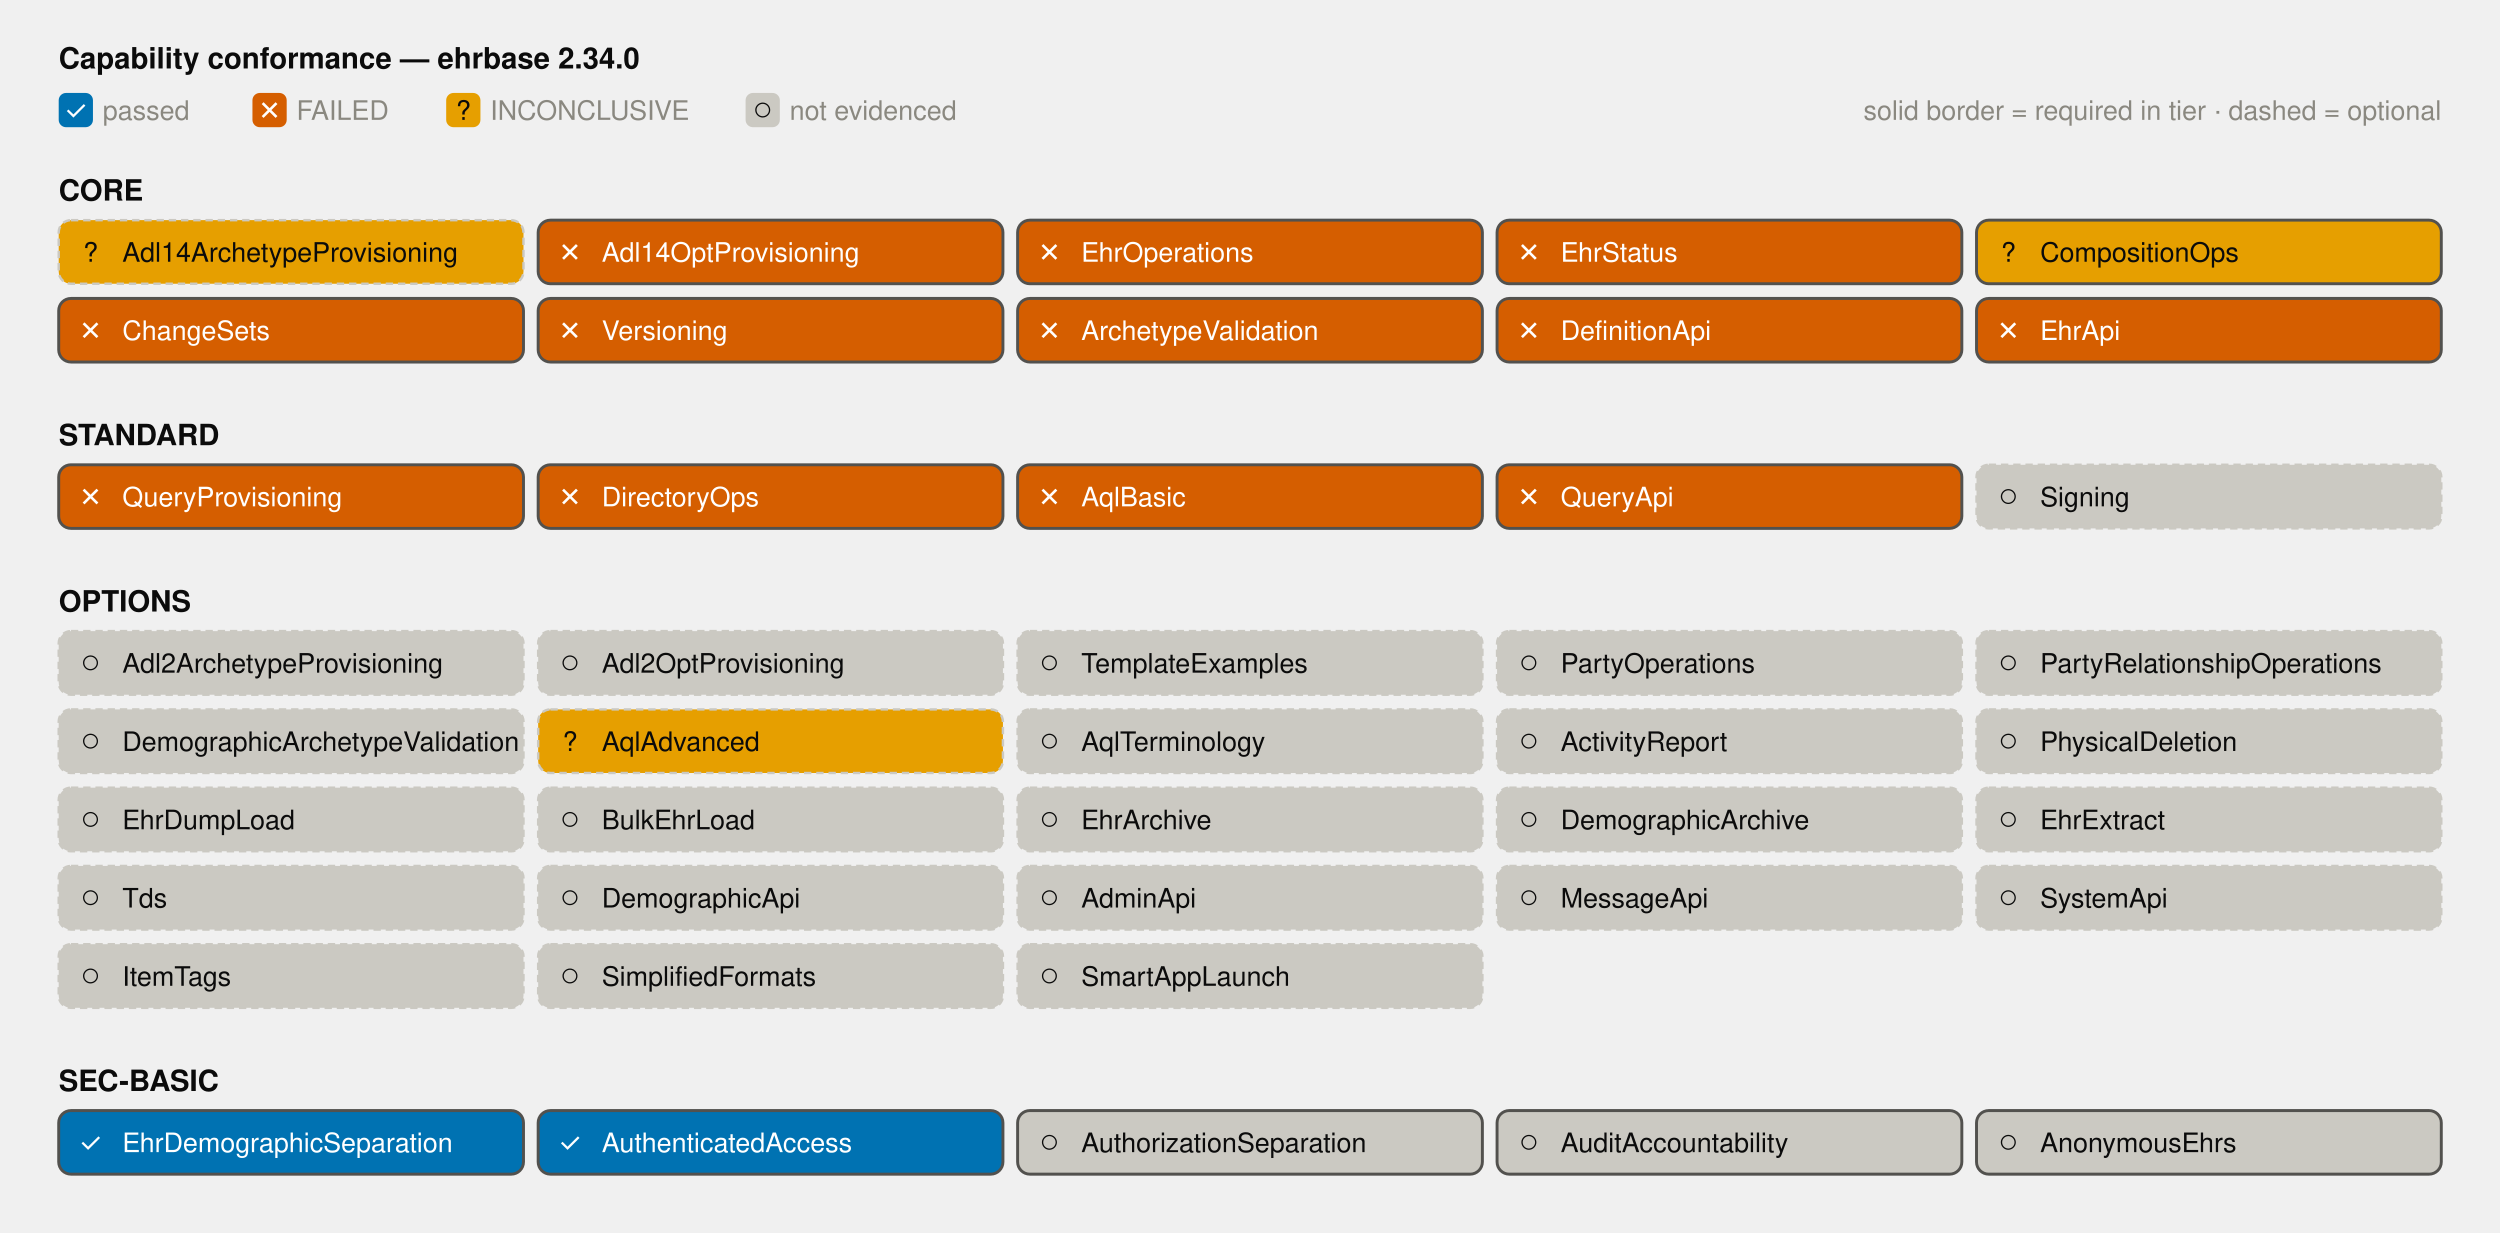
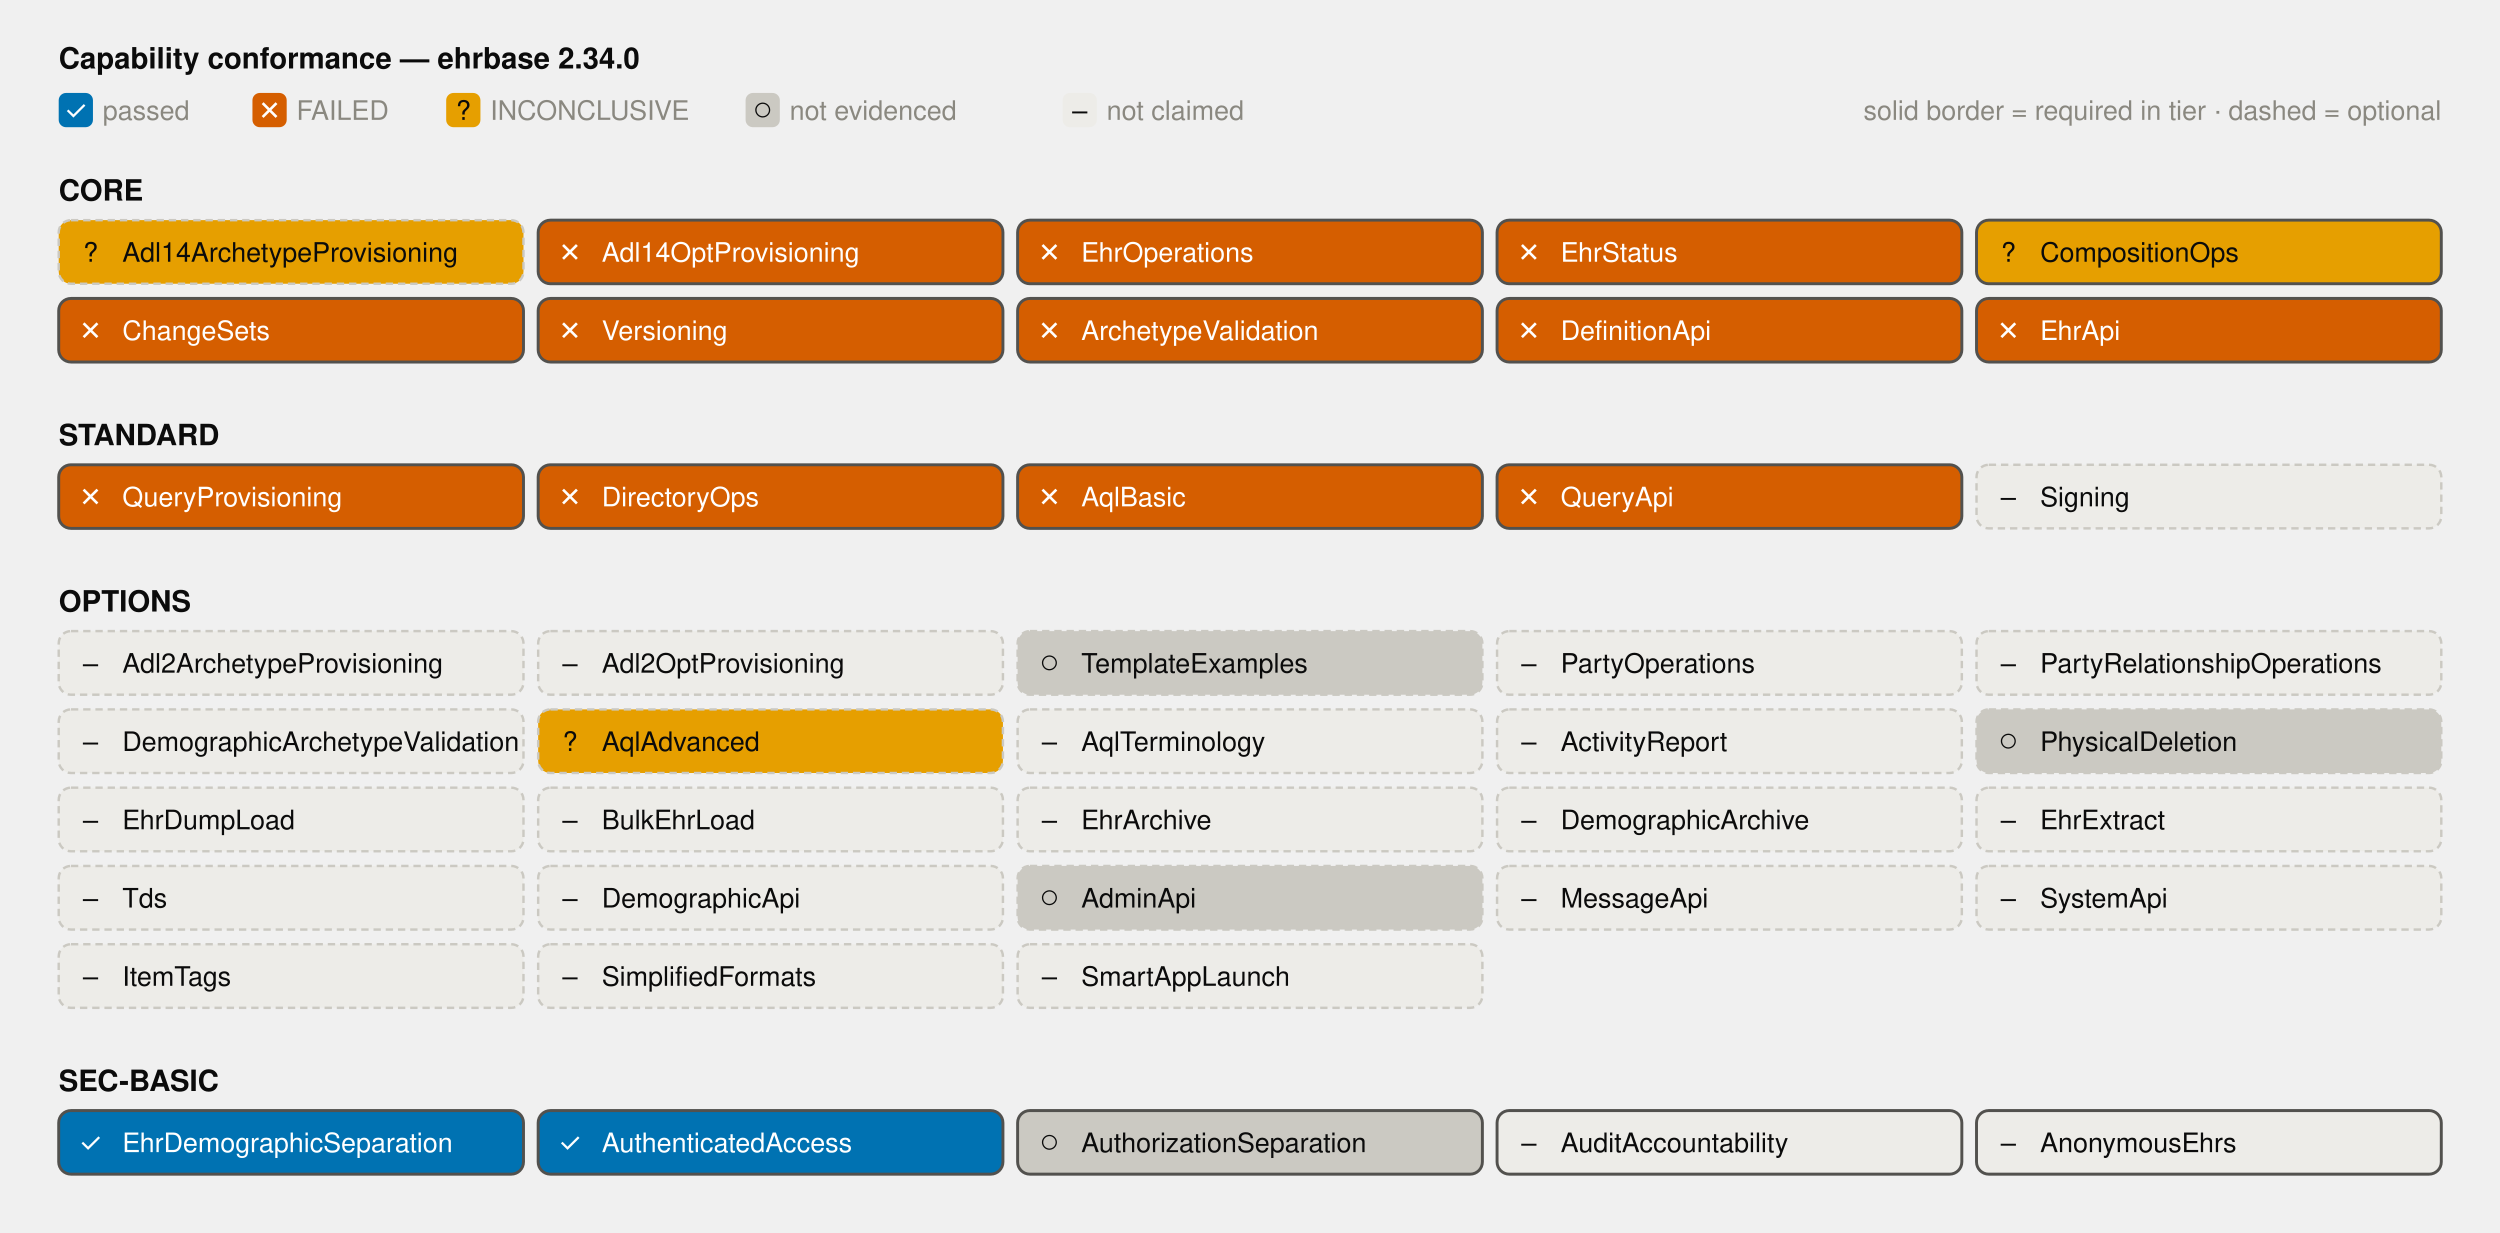
<svg xmlns="http://www.w3.org/2000/svg" viewBox="0 0 1022 504" width="1022" height="504" role="img">
  <style>
text { fill: #52514e; font: 12px -apple-system, 'Segoe UI', Helvetica, Arial, sans-serif; }
.title { fill: #0b0b0b; font-weight: 600; }
.muted { fill: #8a8880; font-size: 11px; }
.grid { stroke: #e4e2dd; stroke-width: 1; }
.cell-label { fill: #ffffff; font-size: 11px; }
.cell-label-dim { fill: #0b0b0b; font-size: 11px; }
.ev-passed { fill: #0072b2; }
.ev-failed { fill: #d55e00; }
.ev-inconclusive { fill: #e69f00; }
.ev-not-evidenced { fill: #cbc9c2; }
+ .ev-not-claimed { fill: #edece8; }
.cell-required { stroke: #52514e; stroke-width: 1.2; }
.cell-optional { stroke: #cbc9c2; stroke-width: 1; stroke-dasharray: 3 2; }
.bar-passed { fill: #0072b2; }
.bar-failed { fill: #d55e00; }
.bar-errored { fill: #e69f00; }
.bar-na { fill: #cbc9c2; }
.seg-label { fill: #ffffff; font-size: 10.5px; }
.seg-label-dim { fill: #0b0b0b; font-size: 10.5px; }
@media (prefers-color-scheme: dark) {
text { fill: #c3c2b7; }
.title { fill: #ffffff; }
.muted { fill: #8f8e85; }
.grid { stroke: #3a3a38; }
.cell-label { fill: #ffffff; }
.cell-label-dim { fill: #e8e6e0; }
.ev-passed { fill: #3987e5; }
.ev-failed { fill: #e5484d; }
.ev-inconclusive { fill: #f5a623; }
.ev-not-evidenced { fill: #4a4a47; }
+ .ev-not-claimed { fill: #2b2b29; }
.cell-required { stroke: #c3c2b7; }
.cell-optional { stroke: #4a4a47; }
.bar-passed { fill: #3987e5; }
.bar-failed { fill: #e5484d; }
.bar-errored { fill: #d9a514; }
.bar-na { fill: #4a4a47; }
.seg-label-dim { fill: #e8e6e0; }
}
</style>
  <text x="24" y="28" class="title">Capability conformance — ehrbase 2.34.0</text>
  <rect x="24" y="38" width="14" height="14" rx="3" class="ev-passed" />
  <text x="31" y="49" class="cell-label" text-anchor="middle" font-size="10">✓</text>
  <text x="42" y="49" class="muted">passed</text>
  <rect x="103.2" y="38" width="14" height="14" rx="3" class="ev-failed" />
  <text x="110.2" y="49" class="cell-label" text-anchor="middle" font-size="10">✕</text>
  <text x="121.2" y="49" class="muted">FAILED</text>
  <rect x="182.4" y="38" width="14" height="14" rx="3" class="ev-inconclusive" />
  <text x="189.4" y="49" class="cell-label-dim" text-anchor="middle" font-size="10">?</text>
  <text x="200.4" y="49" class="muted">INCONCLUSIVE</text>
  <rect x="304.8" y="38" width="14" height="14" rx="3" class="ev-not-evidenced" />
  <text x="311.8" y="49" class="cell-label-dim" text-anchor="middle" font-size="10">○</text>
  <text x="322.8" y="49" class="muted">not evidenced</text>
+   <rect x="434.4" y="38" width="14" height="14" rx="3" class="ev-not-claimed" />
+   <text x="441.4" y="49" class="cell-label-dim" text-anchor="middle" font-size="10">–</text>
+   <text x="452.4" y="49" class="muted">not claimed</text>
  <text x="998" y="49" class="muted" text-anchor="end">solid border = required in tier · dashed = optional</text>
  <text x="24" y="82" class="title" font-size="12">CORE</text>
  <rect x="24" y="90" width="190" height="26" rx="5" class="ev-inconclusive cell-optional" />
  <text x="37" y="107" class="cell-label-dim" text-anchor="middle">?</text>
  <text x="50" y="107" class="cell-label-dim sm">Adl14ArchetypeProvisioning</text>
  <rect x="220" y="90" width="190" height="26" rx="5" class="ev-failed cell-required" />
  <text x="233" y="107" class="cell-label" text-anchor="middle">✕</text>
  <text x="246" y="107" class="cell-label">Adl14OptProvisioning</text>
  <rect x="416" y="90" width="190" height="26" rx="5" class="ev-failed cell-required" />
  <text x="429" y="107" class="cell-label" text-anchor="middle">✕</text>
  <text x="442" y="107" class="cell-label">EhrOperations</text>
  <rect x="612" y="90" width="190" height="26" rx="5" class="ev-failed cell-required" />
  <text x="625" y="107" class="cell-label" text-anchor="middle">✕</text>
  <text x="638" y="107" class="cell-label">EhrStatus</text>
  <rect x="808" y="90" width="190" height="26" rx="5" class="ev-inconclusive cell-required" />
  <text x="821" y="107" class="cell-label-dim" text-anchor="middle">?</text>
  <text x="834" y="107" class="cell-label-dim">CompositionOps</text>
  <rect x="24" y="122" width="190" height="26" rx="5" class="ev-failed cell-required" />
  <text x="37" y="139" class="cell-label" text-anchor="middle">✕</text>
  <text x="50" y="139" class="cell-label">ChangeSets</text>
  <rect x="220" y="122" width="190" height="26" rx="5" class="ev-failed cell-required" />
  <text x="233" y="139" class="cell-label" text-anchor="middle">✕</text>
  <text x="246" y="139" class="cell-label">Versioning</text>
  <rect x="416" y="122" width="190" height="26" rx="5" class="ev-failed cell-required" />
  <text x="429" y="139" class="cell-label" text-anchor="middle">✕</text>
  <text x="442" y="139" class="cell-label">ArchetypeValidation</text>
  <rect x="612" y="122" width="190" height="26" rx="5" class="ev-failed cell-required" />
  <text x="625" y="139" class="cell-label" text-anchor="middle">✕</text>
  <text x="638" y="139" class="cell-label">DefinitionApi</text>
  <rect x="808" y="122" width="190" height="26" rx="5" class="ev-failed cell-required" />
  <text x="821" y="139" class="cell-label" text-anchor="middle">✕</text>
  <text x="834" y="139" class="cell-label">EhrApi</text>
  <text x="24" y="182" class="title" font-size="12">STANDARD</text>
  <rect x="24" y="190" width="190" height="26" rx="5" class="ev-failed cell-required" />
  <text x="37" y="207" class="cell-label" text-anchor="middle">✕</text>
  <text x="50" y="207" class="cell-label">QueryProvisioning</text>
  <rect x="220" y="190" width="190" height="26" rx="5" class="ev-failed cell-required" />
  <text x="233" y="207" class="cell-label" text-anchor="middle">✕</text>
  <text x="246" y="207" class="cell-label">DirectoryOps</text>
  <rect x="416" y="190" width="190" height="26" rx="5" class="ev-failed cell-required" />
  <text x="429" y="207" class="cell-label" text-anchor="middle">✕</text>
  <text x="442" y="207" class="cell-label">AqlBasic</text>
  <rect x="612" y="190" width="190" height="26" rx="5" class="ev-failed cell-required" />
  <text x="625" y="207" class="cell-label" text-anchor="middle">✕</text>
  <text x="638" y="207" class="cell-label">QueryApi</text>
-   <rect x="808" y="190" width="190" height="26" rx="5" class="ev-not-evidenced cell-optional" />
-   <text x="821" y="207" class="cell-label-dim" text-anchor="middle">○</text>
+   <rect x="808" y="190" width="190" height="26" rx="5" class="ev-not-claimed cell-optional" />
+   <text x="821" y="207" class="cell-label-dim" text-anchor="middle">–</text>
  <text x="834" y="207" class="cell-label-dim">Signing</text>
  <text x="24" y="250" class="title" font-size="12">OPTIONS</text>
-   <rect x="24" y="258" width="190" height="26" rx="5" class="ev-not-evidenced cell-optional" />
-   <text x="37" y="275" class="cell-label-dim" text-anchor="middle">○</text>
+   <rect x="24" y="258" width="190" height="26" rx="5" class="ev-not-claimed cell-optional" />
+   <text x="37" y="275" class="cell-label-dim" text-anchor="middle">–</text>
  <text x="50" y="275" class="cell-label-dim sm">Adl2ArchetypeProvisioning</text>
-   <rect x="220" y="258" width="190" height="26" rx="5" class="ev-not-evidenced cell-optional" />
-   <text x="233" y="275" class="cell-label-dim" text-anchor="middle">○</text>
+   <rect x="220" y="258" width="190" height="26" rx="5" class="ev-not-claimed cell-optional" />
+   <text x="233" y="275" class="cell-label-dim" text-anchor="middle">–</text>
  <text x="246" y="275" class="cell-label-dim">Adl2OptProvisioning</text>
  <rect x="416" y="258" width="190" height="26" rx="5" class="ev-not-evidenced cell-optional" />
  <text x="429" y="275" class="cell-label-dim" text-anchor="middle">○</text>
  <text x="442" y="275" class="cell-label-dim">TemplateExamples</text>
-   <rect x="612" y="258" width="190" height="26" rx="5" class="ev-not-evidenced cell-optional" />
-   <text x="625" y="275" class="cell-label-dim" text-anchor="middle">○</text>
+   <rect x="612" y="258" width="190" height="26" rx="5" class="ev-not-claimed cell-optional" />
+   <text x="625" y="275" class="cell-label-dim" text-anchor="middle">–</text>
  <text x="638" y="275" class="cell-label-dim">PartyOperations</text>
-   <rect x="808" y="258" width="190" height="26" rx="5" class="ev-not-evidenced cell-optional" />
-   <text x="821" y="275" class="cell-label-dim" text-anchor="middle">○</text>
+   <rect x="808" y="258" width="190" height="26" rx="5" class="ev-not-claimed cell-optional" />
+   <text x="821" y="275" class="cell-label-dim" text-anchor="middle">–</text>
  <text x="834" y="275" class="cell-label-dim sm">PartyRelationshipOperations</text>
-   <rect x="24" y="290" width="190" height="26" rx="5" class="ev-not-evidenced cell-optional" />
-   <text x="37" y="307" class="cell-label-dim" text-anchor="middle">○</text>
+   <rect x="24" y="290" width="190" height="26" rx="5" class="ev-not-claimed cell-optional" />
+   <text x="37" y="307" class="cell-label-dim" text-anchor="middle">–</text>
  <text x="50" y="307" class="cell-label-dim sm">DemographicArchetypeValidation</text>
  <rect x="220" y="290" width="190" height="26" rx="5" class="ev-inconclusive cell-optional" />
  <text x="233" y="307" class="cell-label-dim" text-anchor="middle">?</text>
  <text x="246" y="307" class="cell-label-dim">AqlAdvanced</text>
-   <rect x="416" y="290" width="190" height="26" rx="5" class="ev-not-evidenced cell-optional" />
-   <text x="429" y="307" class="cell-label-dim" text-anchor="middle">○</text>
+   <rect x="416" y="290" width="190" height="26" rx="5" class="ev-not-claimed cell-optional" />
+   <text x="429" y="307" class="cell-label-dim" text-anchor="middle">–</text>
  <text x="442" y="307" class="cell-label-dim">AqlTerminology</text>
-   <rect x="612" y="290" width="190" height="26" rx="5" class="ev-not-evidenced cell-optional" />
-   <text x="625" y="307" class="cell-label-dim" text-anchor="middle">○</text>
+   <rect x="612" y="290" width="190" height="26" rx="5" class="ev-not-claimed cell-optional" />
+   <text x="625" y="307" class="cell-label-dim" text-anchor="middle">–</text>
  <text x="638" y="307" class="cell-label-dim">ActivityReport</text>
  <rect x="808" y="290" width="190" height="26" rx="5" class="ev-not-evidenced cell-optional" />
  <text x="821" y="307" class="cell-label-dim" text-anchor="middle">○</text>
  <text x="834" y="307" class="cell-label-dim">PhysicalDeletion</text>
-   <rect x="24" y="322" width="190" height="26" rx="5" class="ev-not-evidenced cell-optional" />
-   <text x="37" y="339" class="cell-label-dim" text-anchor="middle">○</text>
+   <rect x="24" y="322" width="190" height="26" rx="5" class="ev-not-claimed cell-optional" />
+   <text x="37" y="339" class="cell-label-dim" text-anchor="middle">–</text>
  <text x="50" y="339" class="cell-label-dim">EhrDumpLoad</text>
-   <rect x="220" y="322" width="190" height="26" rx="5" class="ev-not-evidenced cell-optional" />
-   <text x="233" y="339" class="cell-label-dim" text-anchor="middle">○</text>
+   <rect x="220" y="322" width="190" height="26" rx="5" class="ev-not-claimed cell-optional" />
+   <text x="233" y="339" class="cell-label-dim" text-anchor="middle">–</text>
  <text x="246" y="339" class="cell-label-dim">BulkEhrLoad</text>
-   <rect x="416" y="322" width="190" height="26" rx="5" class="ev-not-evidenced cell-optional" />
-   <text x="429" y="339" class="cell-label-dim" text-anchor="middle">○</text>
+   <rect x="416" y="322" width="190" height="26" rx="5" class="ev-not-claimed cell-optional" />
+   <text x="429" y="339" class="cell-label-dim" text-anchor="middle">–</text>
  <text x="442" y="339" class="cell-label-dim">EhrArchive</text>
-   <rect x="612" y="322" width="190" height="26" rx="5" class="ev-not-evidenced cell-optional" />
-   <text x="625" y="339" class="cell-label-dim" text-anchor="middle">○</text>
+   <rect x="612" y="322" width="190" height="26" rx="5" class="ev-not-claimed cell-optional" />
+   <text x="625" y="339" class="cell-label-dim" text-anchor="middle">–</text>
  <text x="638" y="339" class="cell-label-dim">DemographicArchive</text>
-   <rect x="808" y="322" width="190" height="26" rx="5" class="ev-not-evidenced cell-optional" />
-   <text x="821" y="339" class="cell-label-dim" text-anchor="middle">○</text>
+   <rect x="808" y="322" width="190" height="26" rx="5" class="ev-not-claimed cell-optional" />
+   <text x="821" y="339" class="cell-label-dim" text-anchor="middle">–</text>
  <text x="834" y="339" class="cell-label-dim">EhrExtract</text>
-   <rect x="24" y="354" width="190" height="26" rx="5" class="ev-not-evidenced cell-optional" />
-   <text x="37" y="371" class="cell-label-dim" text-anchor="middle">○</text>
+   <rect x="24" y="354" width="190" height="26" rx="5" class="ev-not-claimed cell-optional" />
+   <text x="37" y="371" class="cell-label-dim" text-anchor="middle">–</text>
  <text x="50" y="371" class="cell-label-dim">Tds</text>
-   <rect x="220" y="354" width="190" height="26" rx="5" class="ev-not-evidenced cell-optional" />
-   <text x="233" y="371" class="cell-label-dim" text-anchor="middle">○</text>
+   <rect x="220" y="354" width="190" height="26" rx="5" class="ev-not-claimed cell-optional" />
+   <text x="233" y="371" class="cell-label-dim" text-anchor="middle">–</text>
  <text x="246" y="371" class="cell-label-dim">DemographicApi</text>
  <rect x="416" y="354" width="190" height="26" rx="5" class="ev-not-evidenced cell-optional" />
  <text x="429" y="371" class="cell-label-dim" text-anchor="middle">○</text>
  <text x="442" y="371" class="cell-label-dim">AdminApi</text>
-   <rect x="612" y="354" width="190" height="26" rx="5" class="ev-not-evidenced cell-optional" />
-   <text x="625" y="371" class="cell-label-dim" text-anchor="middle">○</text>
+   <rect x="612" y="354" width="190" height="26" rx="5" class="ev-not-claimed cell-optional" />
+   <text x="625" y="371" class="cell-label-dim" text-anchor="middle">–</text>
  <text x="638" y="371" class="cell-label-dim">MessageApi</text>
-   <rect x="808" y="354" width="190" height="26" rx="5" class="ev-not-evidenced cell-optional" />
-   <text x="821" y="371" class="cell-label-dim" text-anchor="middle">○</text>
+   <rect x="808" y="354" width="190" height="26" rx="5" class="ev-not-claimed cell-optional" />
+   <text x="821" y="371" class="cell-label-dim" text-anchor="middle">–</text>
  <text x="834" y="371" class="cell-label-dim">SystemApi</text>
-   <rect x="24" y="386" width="190" height="26" rx="5" class="ev-not-evidenced cell-optional" />
-   <text x="37" y="403" class="cell-label-dim" text-anchor="middle">○</text>
+   <rect x="24" y="386" width="190" height="26" rx="5" class="ev-not-claimed cell-optional" />
+   <text x="37" y="403" class="cell-label-dim" text-anchor="middle">–</text>
  <text x="50" y="403" class="cell-label-dim">ItemTags</text>
-   <rect x="220" y="386" width="190" height="26" rx="5" class="ev-not-evidenced cell-optional" />
-   <text x="233" y="403" class="cell-label-dim" text-anchor="middle">○</text>
+   <rect x="220" y="386" width="190" height="26" rx="5" class="ev-not-claimed cell-optional" />
+   <text x="233" y="403" class="cell-label-dim" text-anchor="middle">–</text>
  <text x="246" y="403" class="cell-label-dim">SimplifiedFormats</text>
-   <rect x="416" y="386" width="190" height="26" rx="5" class="ev-not-evidenced cell-optional" />
-   <text x="429" y="403" class="cell-label-dim" text-anchor="middle">○</text>
+   <rect x="416" y="386" width="190" height="26" rx="5" class="ev-not-claimed cell-optional" />
+   <text x="429" y="403" class="cell-label-dim" text-anchor="middle">–</text>
  <text x="442" y="403" class="cell-label-dim">SmartAppLaunch</text>
  <text x="24" y="446" class="title" font-size="12">SEC-BASIC</text>
  <rect x="24" y="454" width="190" height="26" rx="5" class="ev-passed cell-required" />
  <text x="37" y="471" class="cell-label" text-anchor="middle">✓</text>
  <text x="50" y="471" class="cell-label">EhrDemographicSeparation</text>
  <rect x="220" y="454" width="190" height="26" rx="5" class="ev-passed cell-required" />
  <text x="233" y="471" class="cell-label" text-anchor="middle">✓</text>
  <text x="246" y="471" class="cell-label">AuthenticatedAccess</text>
  <rect x="416" y="454" width="190" height="26" rx="5" class="ev-not-evidenced cell-required" />
  <text x="429" y="471" class="cell-label-dim" text-anchor="middle">○</text>
  <text x="442" y="471" class="cell-label-dim">AuthorizationSeparation</text>
-   <rect x="612" y="454" width="190" height="26" rx="5" class="ev-not-evidenced cell-required" />
-   <text x="625" y="471" class="cell-label-dim" text-anchor="middle">○</text>
+   <rect x="612" y="454" width="190" height="26" rx="5" class="ev-not-claimed cell-required" />
+   <text x="625" y="471" class="cell-label-dim" text-anchor="middle">–</text>
  <text x="638" y="471" class="cell-label-dim">AuditAccountability</text>
-   <rect x="808" y="454" width="190" height="26" rx="5" class="ev-not-evidenced cell-required" />
-   <text x="821" y="471" class="cell-label-dim" text-anchor="middle">○</text>
+   <rect x="808" y="454" width="190" height="26" rx="5" class="ev-not-claimed cell-required" />
+   <text x="821" y="471" class="cell-label-dim" text-anchor="middle">–</text>
  <text x="834" y="471" class="cell-label-dim">AnonymousEhrs</text>
</svg>
